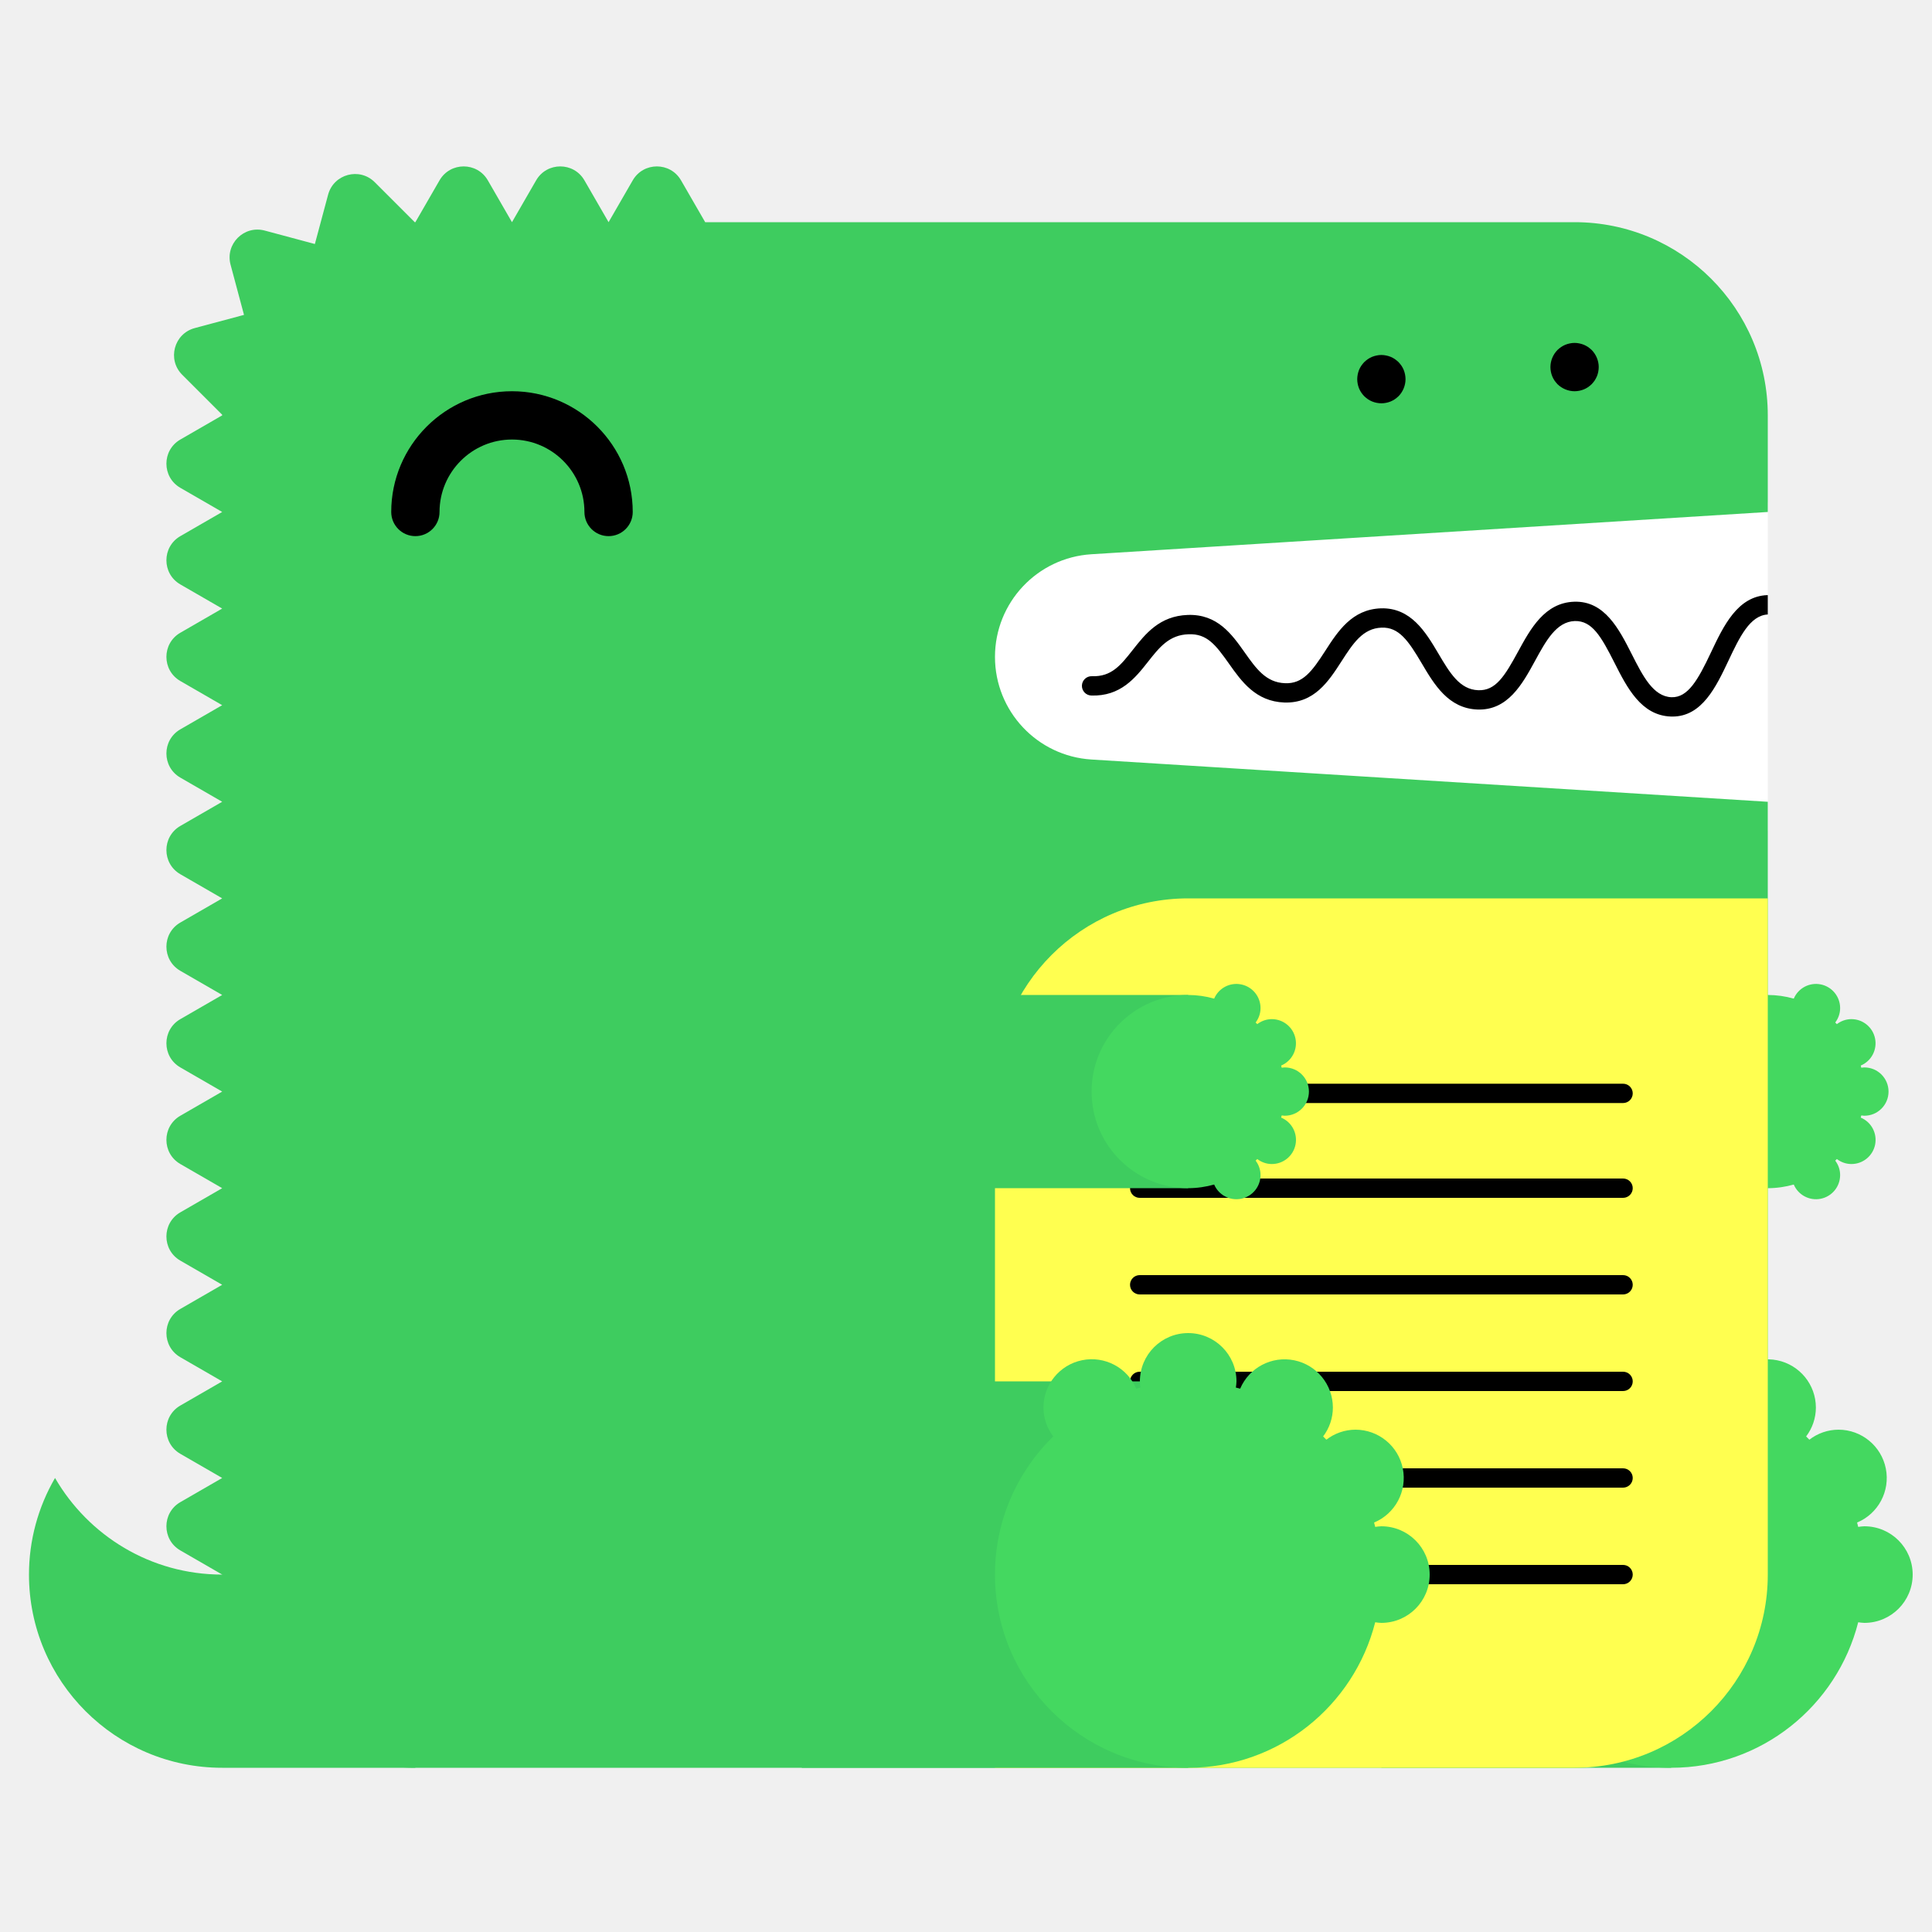
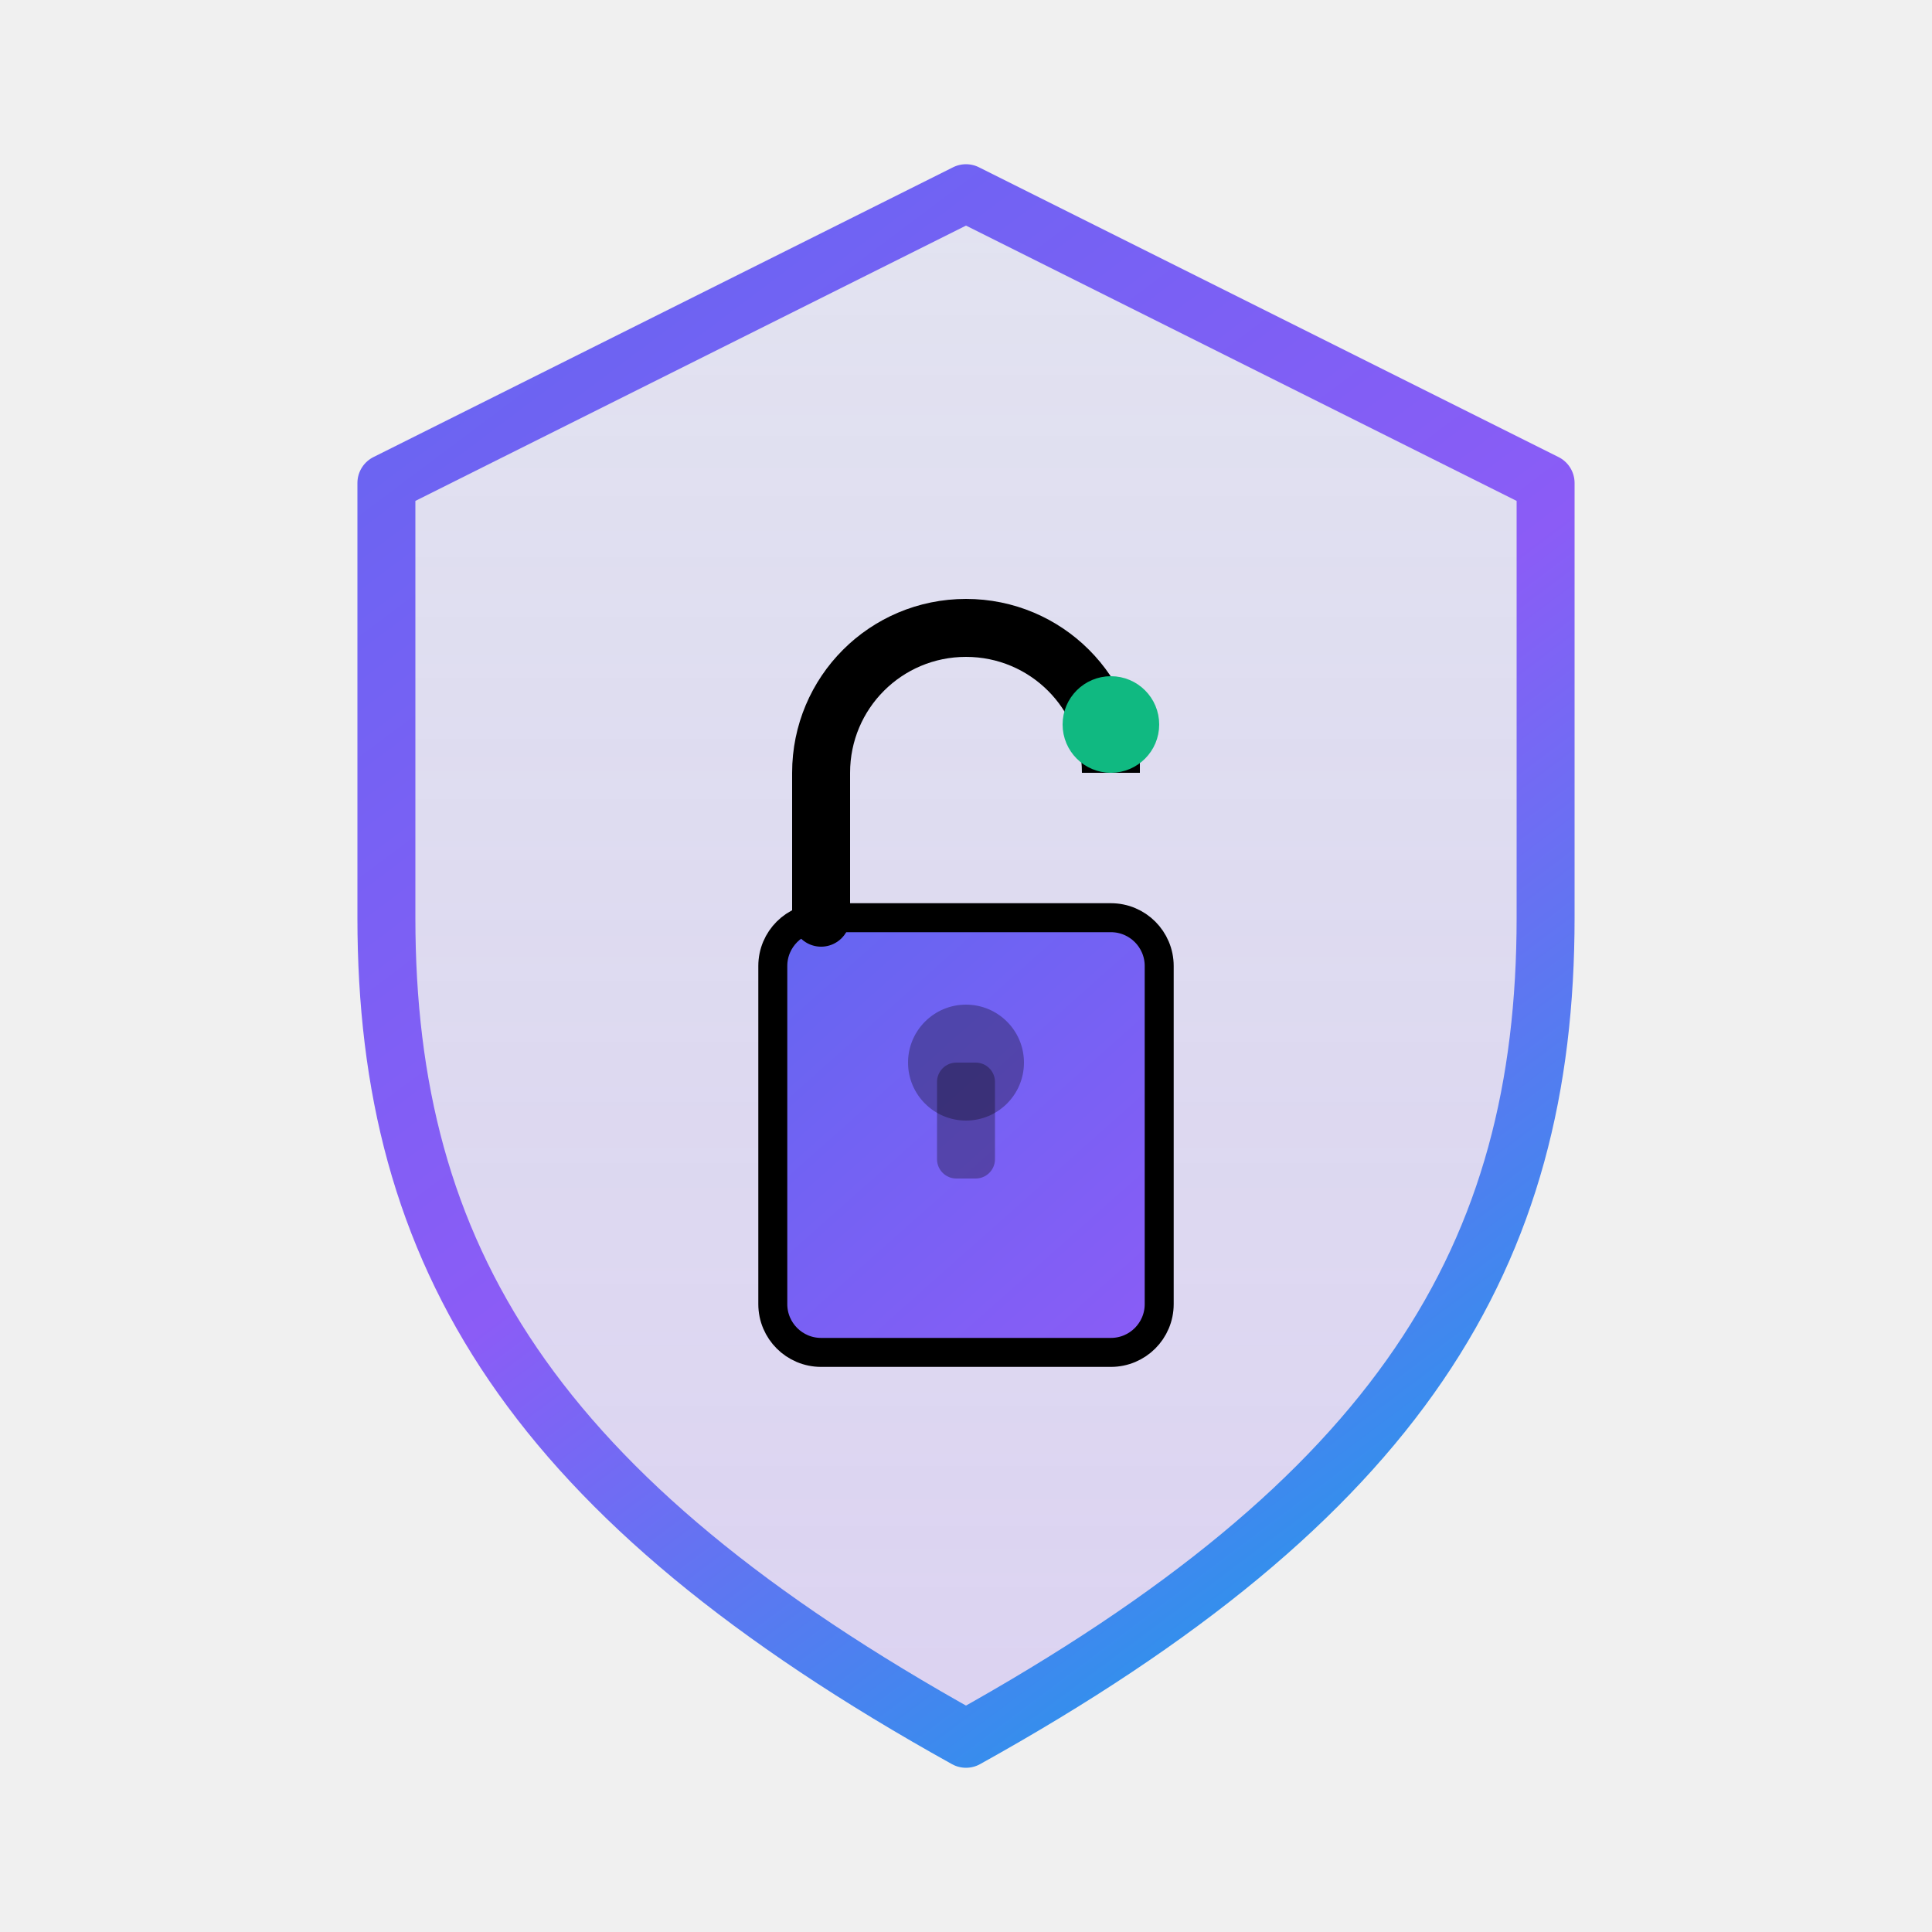
- <svg xmlns="http://www.w3.org/2000/svg" width="200" height="200" viewBox="0 0 200 200">
-   <g fill="none" fill-rule="evenodd">
-     <path fill="#FFF" d="M99 52h84v34H99z" />
-     <path d="M23 163c-7.398 0-13.843-4.027-17.303-10A19.886 19.886 0 0 0 3 163c0 11.046 8.954 20 20 20h20v-20H23z" fill="#3ECC5F" />
-     <path d="M112.98 57.376L183 53V43c0-11.046-8.954-20-20-20H73l-2.5-4.33c-1.112-1.925-3.889-1.925-5 0L63 23l-2.5-4.33c-1.111-1.925-3.889-1.925-5 0L53 23l-2.5-4.33c-1.111-1.925-3.889-1.925-5 0L43 23c-.022 0-.042.003-.065.003l-4.142-4.141c-1.57-1.571-4.252-.853-4.828 1.294l-1.369 5.104-5.192-1.392c-2.148-.575-4.111 1.389-3.535 3.536l1.39 5.193-5.102 1.367c-2.148.576-2.867 3.259-1.296 4.83l4.142 4.142c0 .021-.003.042-.003.064l-4.33 2.5c-1.925 1.111-1.925 3.889 0 5L23 53l-4.33 2.5c-1.925 1.111-1.925 3.889 0 5L23 63l-4.33 2.5c-1.925 1.111-1.925 3.889 0 5L23 73l-4.33 2.5c-1.925 1.111-1.925 3.889 0 5L23 83l-4.33 2.5c-1.925 1.111-1.925 3.889 0 5L23 93l-4.33 2.5c-1.925 1.111-1.925 3.889 0 5L23 103l-4.33 2.5c-1.925 1.111-1.925 3.889 0 5L23 113l-4.33 2.5c-1.925 1.111-1.925 3.889 0 5L23 123l-4.33 2.5c-1.925 1.111-1.925 3.889 0 5L23 133l-4.33 2.5c-1.925 1.111-1.925 3.889 0 5L23 143l-4.33 2.5c-1.925 1.111-1.925 3.889 0 5L23 153l-4.33 2.5c-1.925 1.111-1.925 3.889 0 5L23 163c0 11.046 8.954 20 20 20h120c11.046 0 20-8.954 20-20V83l-70.02-4.376A10.645 10.645 0 0 1 103 68c0-5.621 4.37-10.273 9.98-10.624" fill="#3ECC5F" />
-     <path fill="#3ECC5F" d="M143 183h30v-40h-30z" />
-     <path d="M193 158c-.219 0-.428.037-.639.064-.038-.15-.074-.301-.116-.451A5 5 0 0 0 190.32 148a4.96 4.96 0 0 0-3.016 1.036 26.531 26.531 0 0 0-.335-.336 4.955 4.955 0 0 0 1.011-2.987 5 5 0 0 0-9.599-1.959c-.148-.042-.297-.077-.445-.115.027-.211.064-.42.064-.639a5 5 0 0 0-5-5 5 5 0 0 0-5 5c0 .219.037.428.064.639-.148.038-.297.073-.445.115a4.998 4.998 0 0 0-9.599 1.959c0 1.125.384 2.151 1.011 2.987-3.717 3.632-6.031 8.693-6.031 14.3 0 11.046 8.954 20 20 20 9.339 0 17.16-6.41 19.361-15.064.211.027.42.064.639.064a5 5 0 0 0 5-5 5 5 0 0 0-5-5" fill="#44D860" />
-     <path fill="#3ECC5F" d="M153 123h30v-20h-30z" />
-     <path d="M193 115.5a2.5 2.5 0 1 0 0-5c-.109 0-.214.019-.319.032-.02-.075-.037-.15-.058-.225a2.501 2.501 0 0 0-.963-4.807c-.569 0-1.088.197-1.508.518a6.653 6.653 0 0 0-.168-.168c.314-.417.506-.931.506-1.494a2.5 2.5 0 0 0-4.8-.979A9.987 9.987 0 0 0 183 103c-5.522 0-10 4.478-10 10s4.478 10 10 10c.934 0 1.833-.138 2.69-.377a2.5 2.5 0 0 0 4.8-.979c0-.563-.192-1.077-.506-1.494.057-.055.113-.111.168-.168.42.321.939.518 1.508.518a2.5 2.5 0 0 0 .963-4.807c.021-.074.038-.15.058-.225.105.013.21.032.319.032" fill="#44D860" />
-     <path d="M63 55.5a2.5 2.5 0 0 1-2.5-2.5c0-4.136-3.364-7.5-7.5-7.5s-7.5 3.364-7.5 7.5a2.5 2.5 0 1 1-5 0c0-6.893 5.607-12.5 12.5-12.5S65.5 46.107 65.5 53a2.5 2.5 0 0 1-2.5 2.5" fill="#000" />
-     <path d="M103 183h60c11.046 0 20-8.954 20-20V93h-60c-11.046 0-20 8.954-20 20v70z" fill="#FFFF50" />
-     <path d="M168.02 124h-50.04a1 1 0 1 1 0-2h50.04a1 1 0 1 1 0 2m0 20h-50.04a1 1 0 1 1 0-2h50.04a1 1 0 1 1 0 2m0 20h-50.04a1 1 0 1 1 0-2h50.04a1 1 0 1 1 0 2m0-49.814h-50.04a1 1 0 1 1 0-2h50.04a1 1 0 1 1 0 2m0 19.814h-50.04a1 1 0 1 1 0-2h50.04a1 1 0 1 1 0 2m0 20h-50.04a1 1 0 1 1 0-2h50.04a1 1 0 1 1 0 2M183 61.611c-.012 0-.022-.006-.034-.005-3.09.105-4.552 3.196-5.842 5.923-1.346 2.85-2.387 4.703-4.093 4.647-1.889-.068-2.969-2.202-4.113-4.46-1.314-2.594-2.814-5.536-5.963-5.426-3.046.104-4.513 2.794-5.807 5.167-1.377 2.528-2.314 4.065-4.121 3.994-1.927-.07-2.951-1.805-4.136-3.813-1.321-2.236-2.848-4.75-5.936-4.664-2.994.103-4.465 2.385-5.763 4.4-1.373 2.13-2.335 3.428-4.165 3.351-1.973-.07-2.992-1.51-4.171-3.177-1.324-1.873-2.816-3.993-5.895-3.89-2.928.1-4.399 1.97-5.696 3.618-1.232 1.564-2.194 2.802-4.229 2.724a1 1 0 0 0-.072 2c3.017.101 4.545-1.8 5.872-3.487 1.177-1.496 2.193-2.787 4.193-2.855 1.926-.082 2.829 1.115 4.195 3.045 1.297 1.834 2.769 3.914 5.731 4.021 3.103.104 4.596-2.215 5.918-4.267 1.182-1.834 2.202-3.417 4.15-3.484 1.793-.067 2.769 1.35 4.145 3.681 1.297 2.197 2.766 4.686 5.787 4.796 3.125.108 4.634-2.62 5.949-5.035 1.139-2.088 2.214-4.06 4.119-4.126 1.793-.042 2.728 1.595 4.111 4.33 1.292 2.553 2.757 5.445 5.825 5.556l.169.003c3.064 0 4.518-3.075 5.805-5.794 1.139-2.41 2.217-4.68 4.067-4.773v-2z" fill="#000" />
-     <path fill="#3ECC5F" d="M83 183h40v-40H83z" />
-     <path d="M143 158c-.219 0-.428.037-.639.064-.038-.15-.074-.301-.116-.451A5 5 0 0 0 140.32 148a4.96 4.96 0 0 0-3.016 1.036 26.531 26.531 0 0 0-.335-.336 4.955 4.955 0 0 0 1.011-2.987 5 5 0 0 0-9.599-1.959c-.148-.042-.297-.077-.445-.115.027-.211.064-.42.064-.639a5 5 0 0 0-5-5 5 5 0 0 0-5 5c0 .219.037.428.064.639-.148.038-.297.073-.445.115a4.998 4.998 0 0 0-9.599 1.959c0 1.125.384 2.151 1.011 2.987-3.717 3.632-6.031 8.693-6.031 14.3 0 11.046 8.954 20 20 20 9.339 0 17.16-6.41 19.361-15.064.211.027.42.064.639.064a5 5 0 0 0 5-5 5 5 0 0 0-5-5" fill="#44D860" />
-     <path fill="#3ECC5F" d="M83 123h40v-20H83z" />
-     <path d="M133 115.5a2.5 2.5 0 1 0 0-5c-.109 0-.214.019-.319.032-.02-.075-.037-.15-.058-.225a2.501 2.501 0 0 0-.963-4.807c-.569 0-1.088.197-1.508.518a6.653 6.653 0 0 0-.168-.168c.314-.417.506-.931.506-1.494a2.5 2.5 0 0 0-4.8-.979A9.987 9.987 0 0 0 123 103c-5.522 0-10 4.478-10 10s4.478 10 10 10c.934 0 1.833-.138 2.69-.377a2.5 2.5 0 0 0 4.8-.979c0-.563-.192-1.077-.506-1.494.057-.055.113-.111.168-.168.42.321.939.518 1.508.518a2.5 2.5 0 0 0 .963-4.807c.021-.074.038-.15.058-.225.105.013.21.032.319.032" fill="#44D860" />
-     <path d="M143 41.75c-.16 0-.33-.02-.49-.05a2.52 2.52 0 0 1-.47-.14c-.15-.06-.29-.14-.431-.23-.13-.09-.259-.2-.38-.31-.109-.12-.219-.24-.309-.38s-.17-.28-.231-.43a2.619 2.619 0 0 1-.189-.96c0-.16.02-.33.05-.49.03-.16.08-.31.139-.47.061-.15.141-.29.231-.43.09-.13.2-.26.309-.38.121-.11.25-.22.38-.31.141-.09.281-.17.431-.23.149-.06.31-.11.47-.14.32-.07.65-.07.98 0 .159.03.32.08.47.14.149.06.29.14.43.23.13.09.259.2.38.31.11.12.22.25.31.38.09.14.17.28.23.43.06.16.11.31.14.47.029.16.05.33.05.49 0 .66-.271 1.31-.73 1.77-.121.11-.25.22-.38.31-.14.09-.281.17-.43.23a2.565 2.565 0 0 1-.96.19m20-1.25c-.66 0-1.3-.27-1.771-.73a3.802 3.802 0 0 1-.309-.38c-.09-.14-.17-.28-.231-.43a2.619 2.619 0 0 1-.189-.96c0-.66.27-1.3.729-1.77.121-.11.25-.22.38-.31.141-.09.281-.17.431-.23.149-.06.31-.11.47-.14.32-.07.66-.07.98 0 .159.03.32.08.47.14.149.06.29.14.43.23.13.09.259.2.38.31.459.47.73 1.11.73 1.77 0 .16-.021.33-.05.49-.03.16-.08.32-.14.47-.07.15-.14.29-.23.43-.09.13-.2.26-.31.38-.121.11-.25.22-.38.31-.14.09-.281.17-.43.23a2.565 2.565 0 0 1-.96.19" fill="#000" />
-   </g>
+ <svg xmlns="http://www.w3.org/2000/svg" width="200" height="200" viewBox="0 0 200 200" fill="none">
+   <path d="M100 20L40 50V95C40 130 55 155 100 180C145 155 160 130 160 95V50L100 20Z" stroke="url(#gradient1)" stroke-width="6" fill="url(#gradient2)" stroke-linejoin="round" />
+   <rect x="80" y="95" width="40" height="45" rx="5" fill="url(#gradient3)" stroke="currentColor" stroke-width="3" />
+   <circle cx="100" cy="110" r="6" fill="currentColor" opacity="0.3" />
+   <rect x="97" y="110" width="6" height="12" rx="2" fill="currentColor" opacity="0.3" />
+   <path d="M85 95V80C85 71.7 91.7 65 100 65C108.3 65 115 71.7 115 80V75" stroke="currentColor" stroke-width="6" stroke-linecap="round" fill="none" />
+   <circle cx="115" cy="75" r="4" fill="#10B981" stroke="#10B981" stroke-width="2" />
+   <defs>
+     <linearGradient id="gradient1" x1="40" y1="20" x2="160" y2="180" gradientUnits="userSpaceOnUse">
+       <stop offset="0%" stop-color="#6366F1" />
+       <stop offset="50%" stop-color="#8B5CF6" />
+       <stop offset="100%" stop-color="#0EA5E9" />
+     </linearGradient>
+     <linearGradient id="gradient2" x1="100" y1="20" x2="100" y2="180" gradientUnits="userSpaceOnUse">
+       <stop offset="0%" stop-color="#6366F1" stop-opacity="0.1" />
+       <stop offset="100%" stop-color="#8B5CF6" stop-opacity="0.2" />
+     </linearGradient>
+     <linearGradient id="gradient3" x1="80" y1="95" x2="120" y2="140" gradientUnits="userSpaceOnUse">
+       <stop offset="0%" stop-color="#6366F1" />
+       <stop offset="100%" stop-color="#8B5CF6" />
+     </linearGradient>
+   </defs>
</svg>
